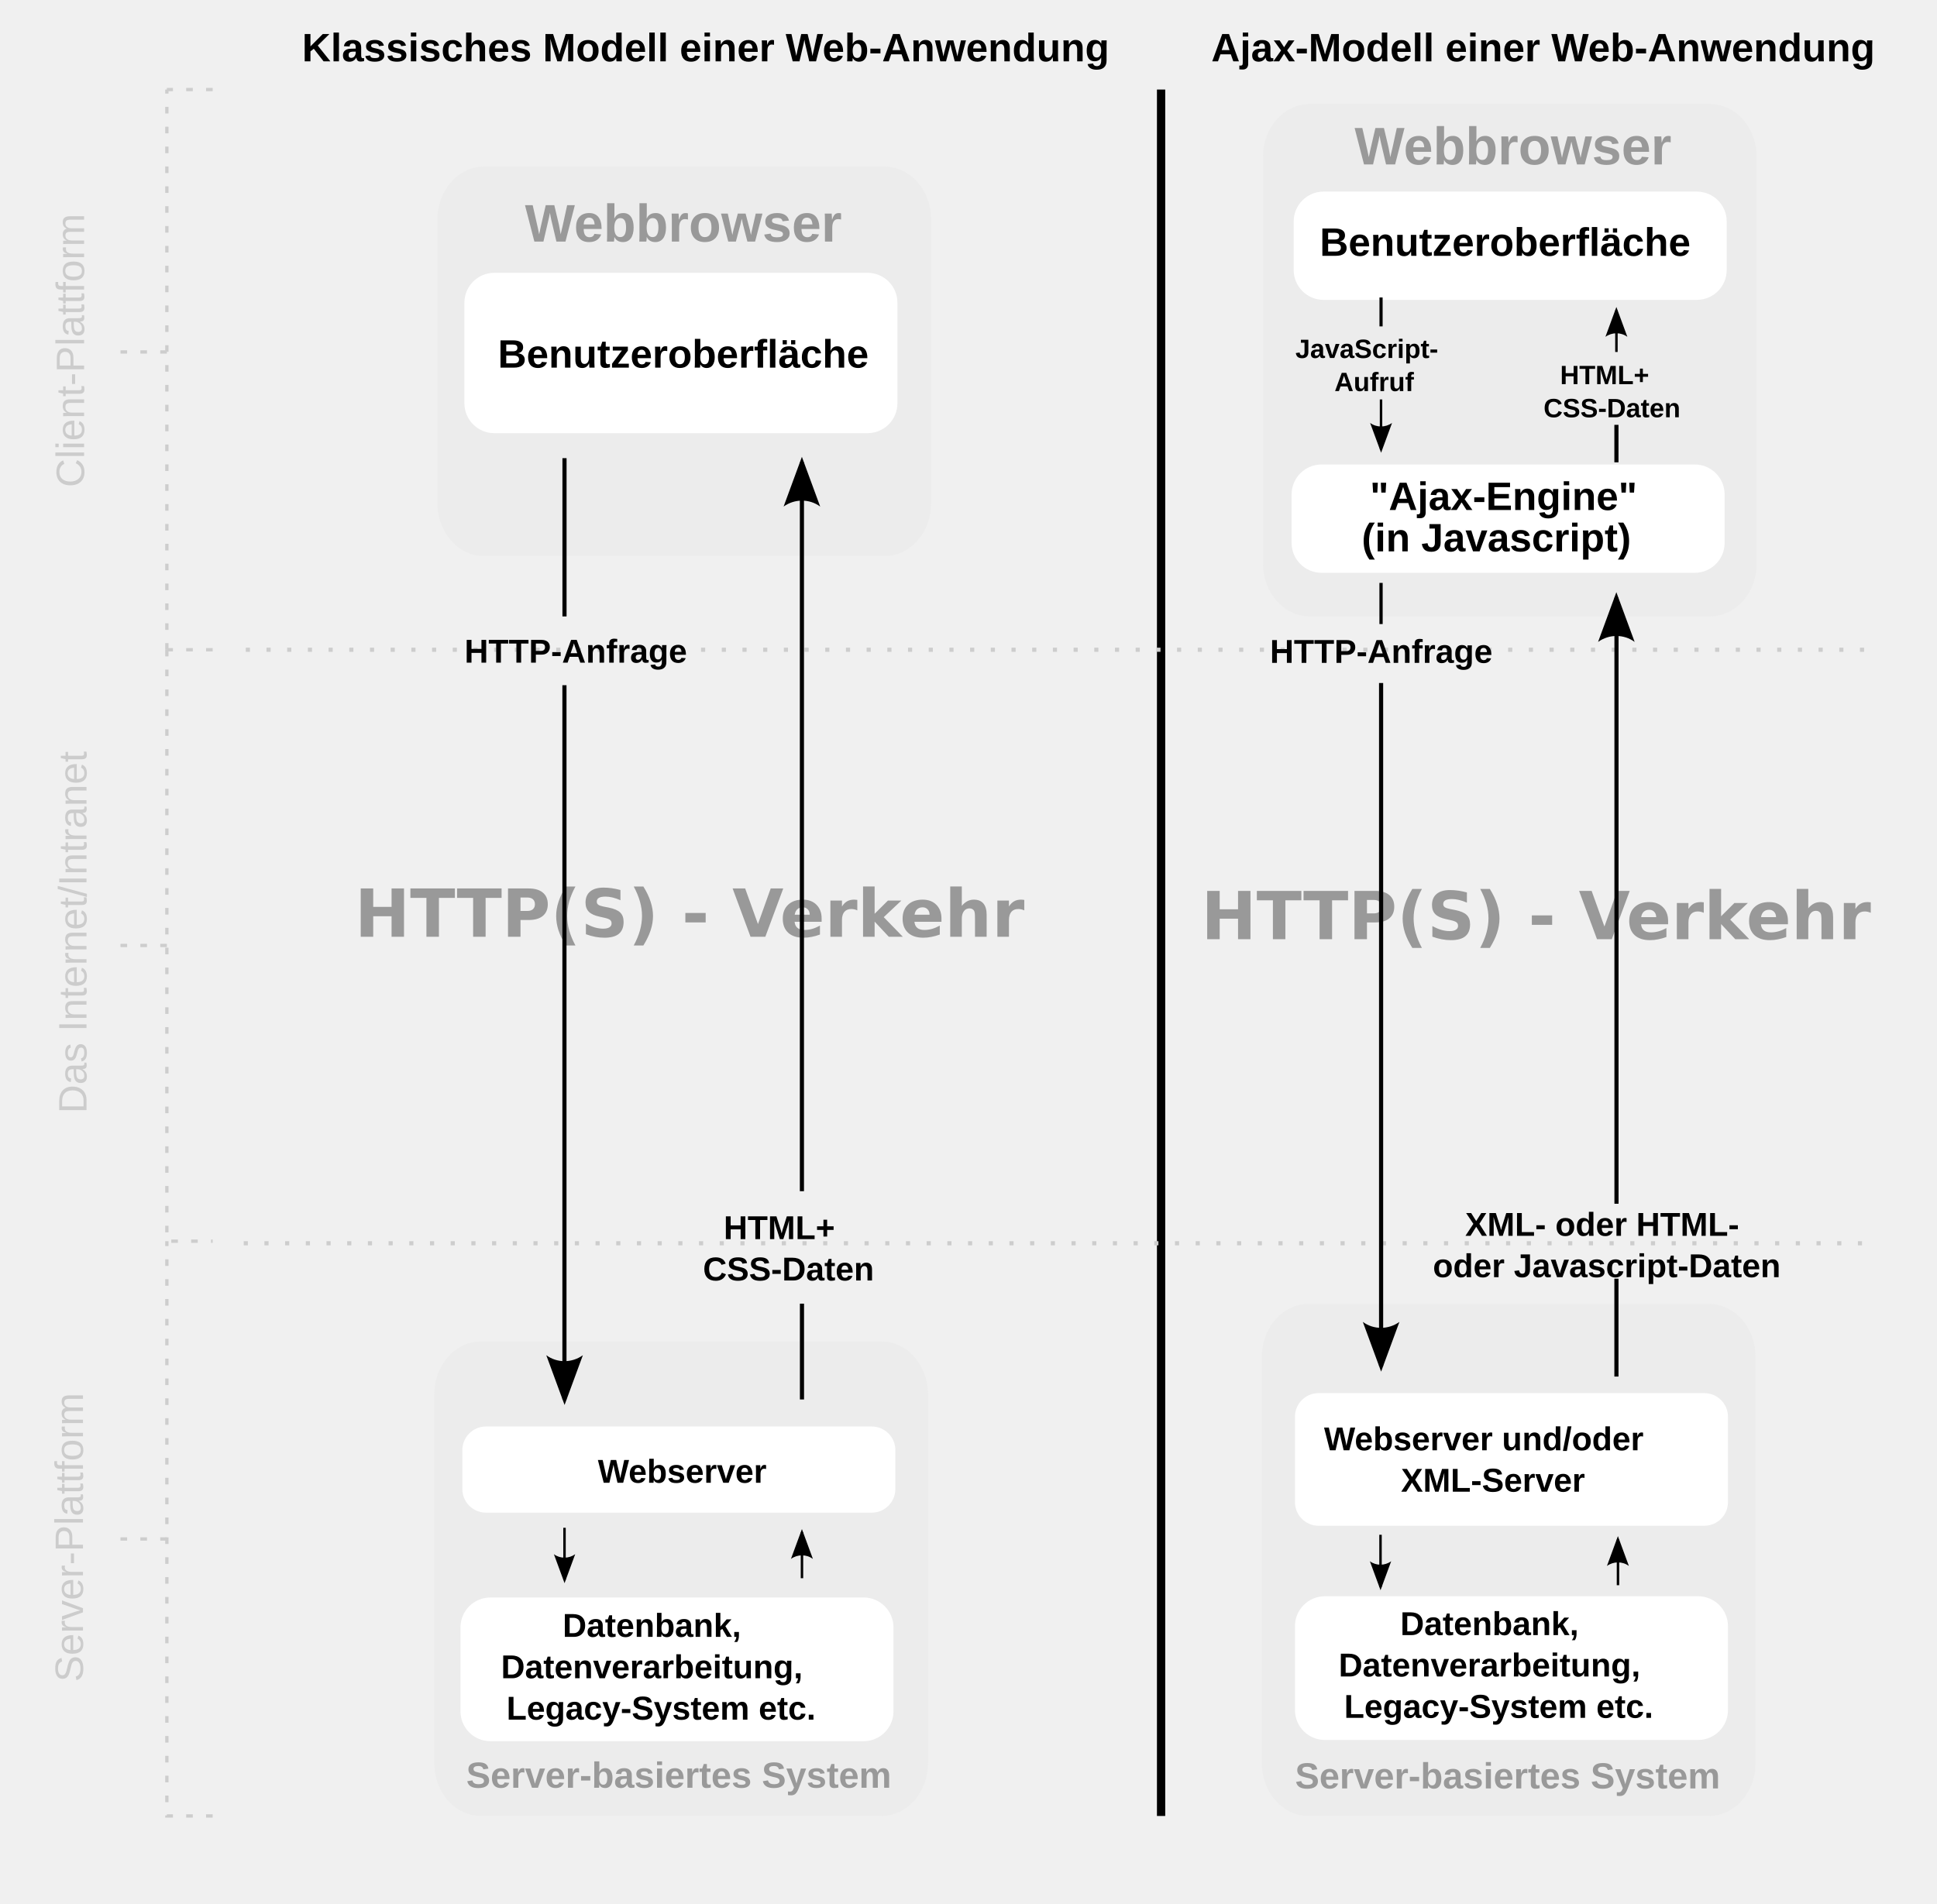
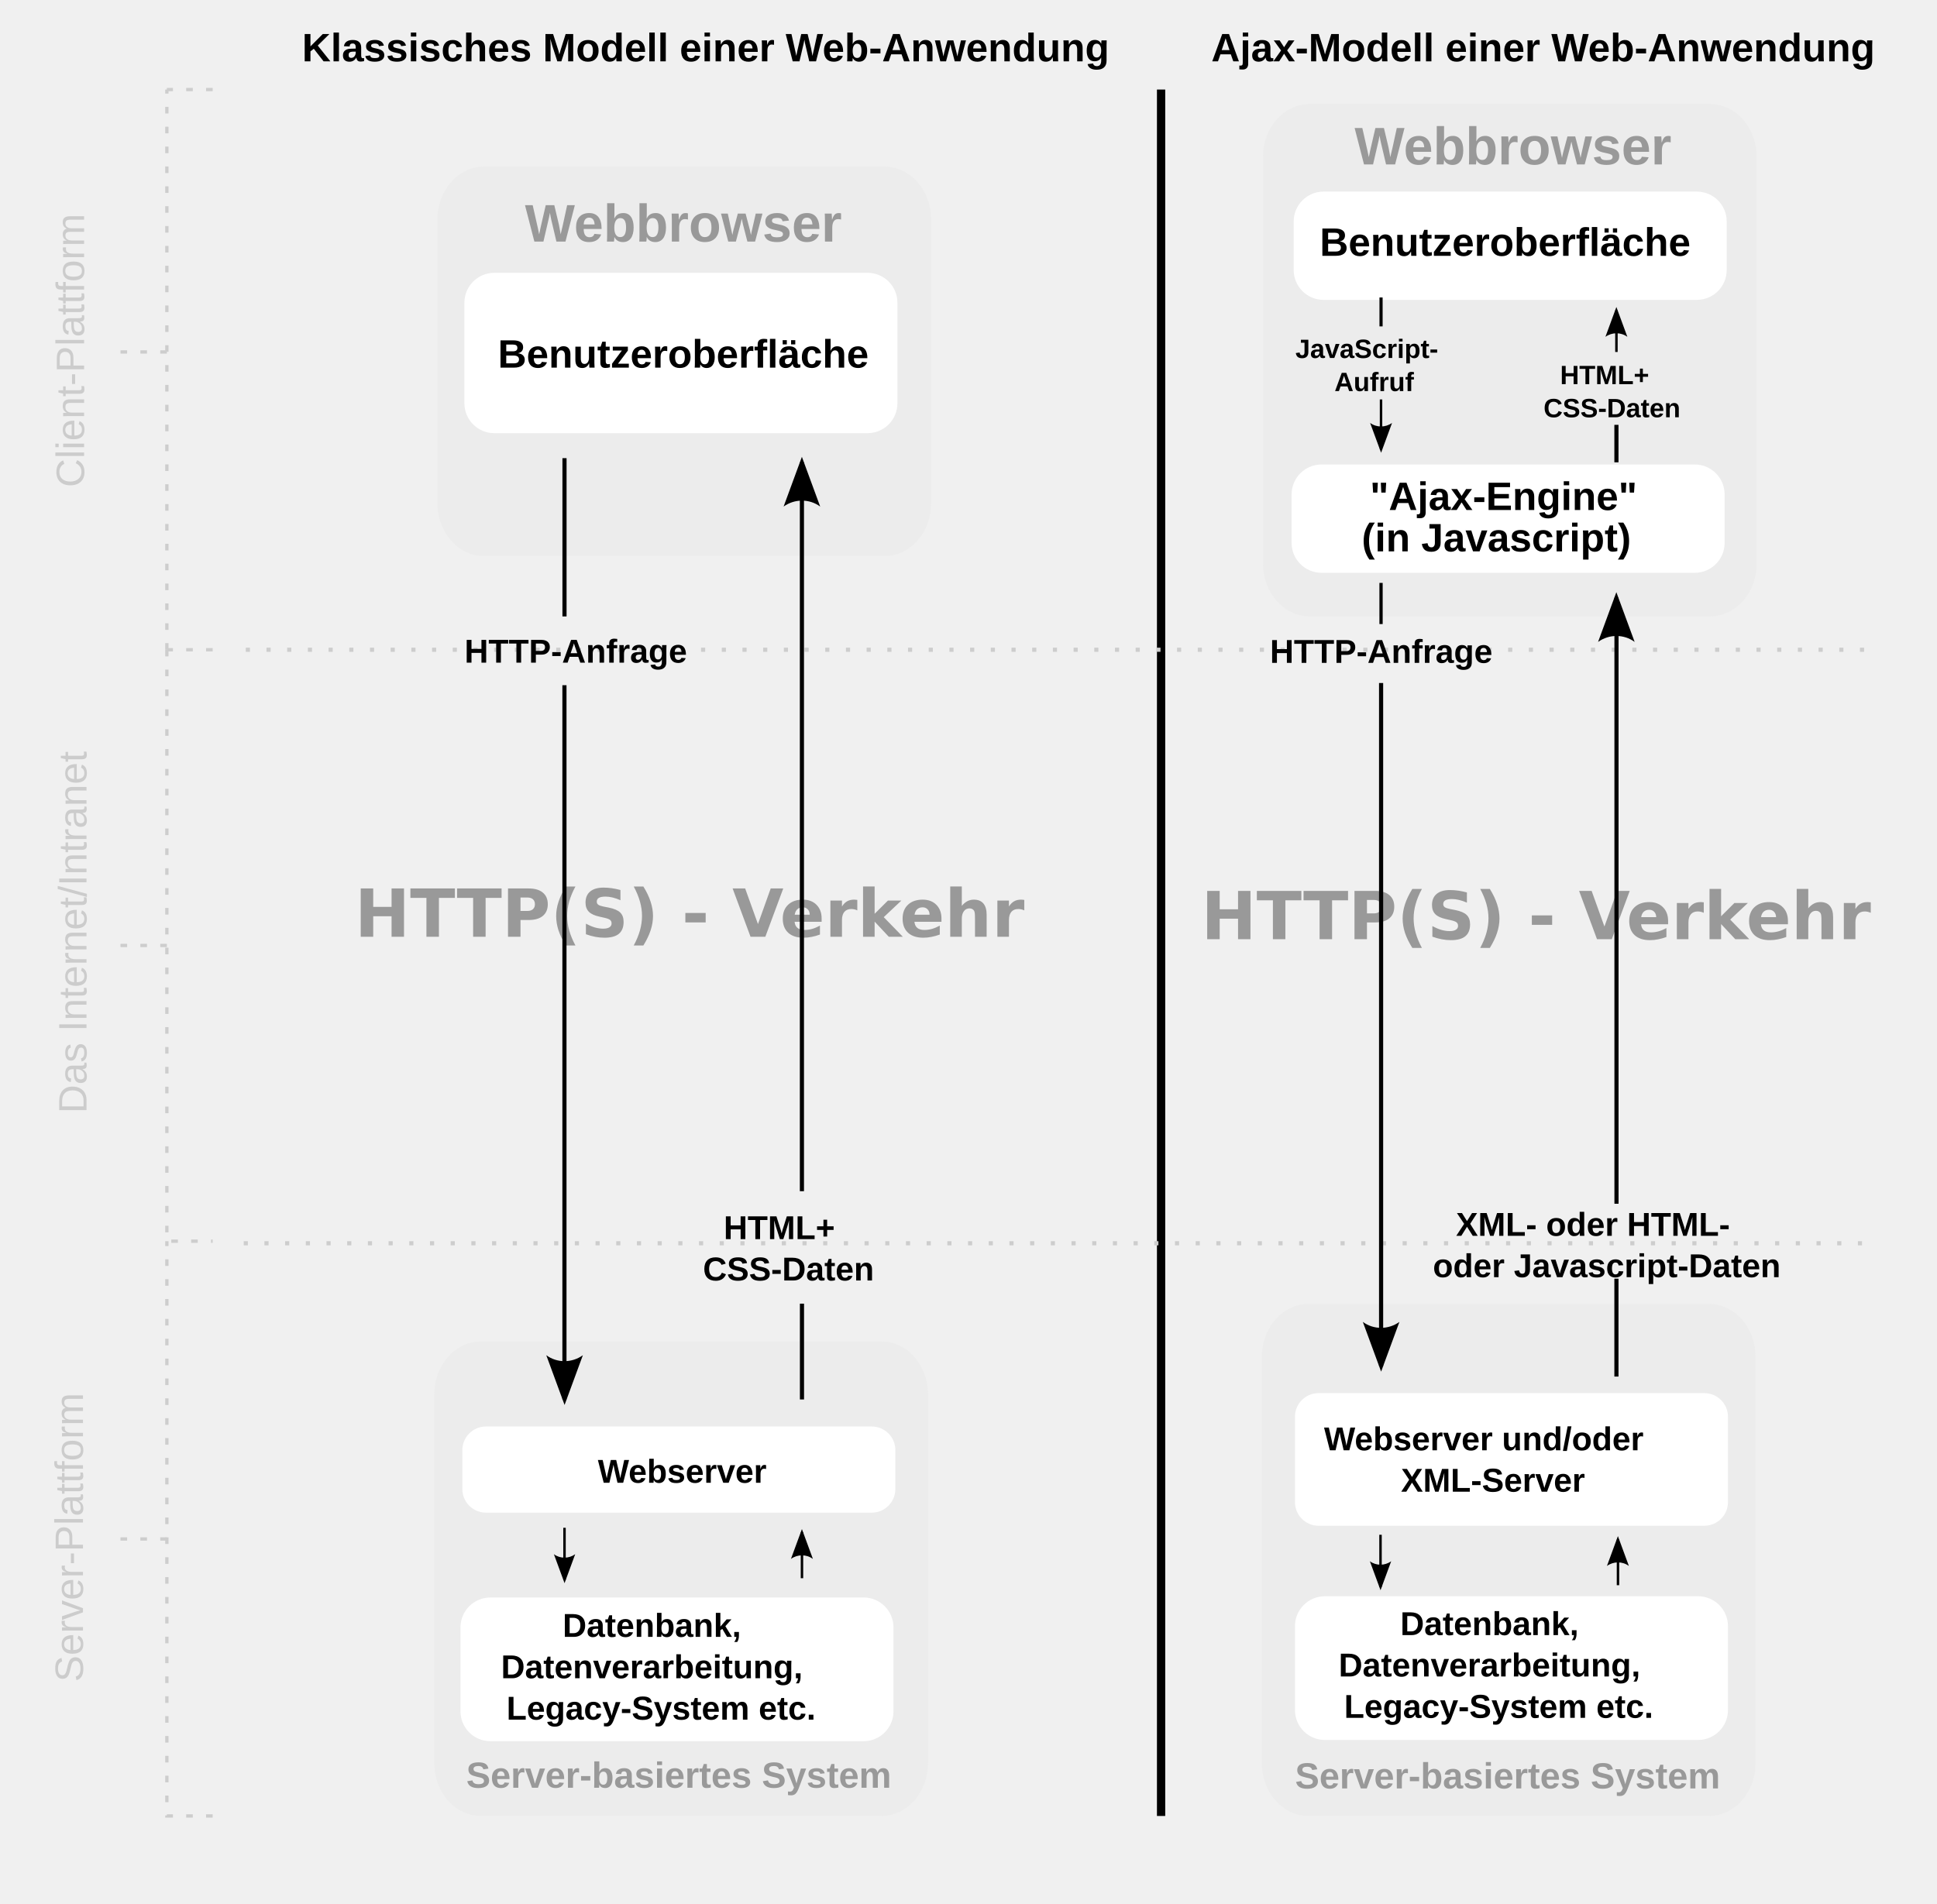
<svg xmlns="http://www.w3.org/2000/svg" version="1.0" width="468pt" height="460pt" viewBox="0 0 468 460" preserveAspectRatio="xMidYMid meet" id="svg2">
  <defs id="defs683">
    <marker orient="auto" refY="0.0" refX="0.0" id="Arrow2Lend" style="overflow:visible;">
      <path id="path8799" style="font-size:12.0;fill-rule:evenodd;stroke-width:0.625;stroke-linejoin:round;" d="M 8.719,4.034 L -2.207,0.016 L 8.719,-4.002 C 6.973,-1.63 6.983,1.616 8.719,4.034 z " transform="scale(1.1) rotate(180) translate(1,0)" />
    </marker>
  </defs>
  <text xml:space="preserve" style="font-size:9.6px;font-style:normal;font-variant:normal;font-weight:bold;font-stretch:normal;text-align:start;line-height:125%;writing-mode:lr-tb;text-anchor:start;fill:#000000;fill-opacity:1;stroke:none;stroke-width:1px;stroke-linecap:butt;stroke-linejoin:miter;stroke-opacity:1;font-family:Arial" x="72.976" y="14.821" id="text2837">
    <tspan id="tspan2839" x="72.976" y="14.821" style="font-size:9.6px;font-style:normal;font-variant:normal;font-weight:bold;font-stretch:normal;text-align:start;line-height:125%;writing-mode:lr-tb;text-anchor:start;font-family:Arial">Klassisches Modell einer Web-Anwendung</tspan>
  </text>
  <text xml:space="preserve" style="font-size:9.6px;font-style:normal;font-variant:normal;font-weight:bold;font-stretch:normal;text-align:start;line-height:125%;writing-mode:lr-tb;text-anchor:start;fill:#000000;fill-opacity:1;stroke:none;stroke-width:1px;stroke-linecap:butt;stroke-linejoin:miter;stroke-opacity:1;font-family:Arial" x="292.659" y="14.821" id="text2843">
    <tspan id="tspan2845" x="292.659" y="14.821" style="font-size:9.6px;font-style:normal;font-variant:normal;font-weight:bold;font-stretch:normal;text-align:start;line-height:125%;writing-mode:lr-tb;text-anchor:start;font-family:Arial">Ajax-Modell einer Web-Anwendung</tspan>
  </text>
  <path style="fill:none;fill-rule:evenodd;stroke:#000000;stroke-width:2;stroke-linecap:butt;stroke-linejoin:miter;stroke-miterlimit:4;stroke-dasharray:none;stroke-opacity:1" d="M 280.531,21.641 L 280.531,438.862" id="path2849" />
  <path style="fill:#eaeaea;fill-rule:evenodd;stroke:#cdcdcd;stroke-width:1;stroke-linecap:butt;stroke-linejoin:miter;stroke-opacity:1;fill-opacity:1;stroke-miterlimit:4;stroke-dasharray:1,4;stroke-dashoffset:0" d="M 59.387,157.024 L 452.954,157.024" id="path3828" />
  <path style="fill:#eaeaea;fill-opacity:1;fill-rule:evenodd;stroke:#cdcdcd;stroke-width:1;stroke-linecap:butt;stroke-linejoin:miter;stroke-miterlimit:4;stroke-dasharray:1,4;stroke-dashoffset:0;stroke-opacity:1" d="M 58.887,300.456 L 452.454,300.456" id="path4799" />
  <path style="fill:none;fill-rule:evenodd;stroke:#cdcdcd;stroke-width:0.8;stroke-linecap:butt;stroke-linejoin:miter;stroke-miterlimit:4;stroke-dasharray:1.6, 3.2;stroke-dashoffset:0;stroke-opacity:1" d="M 51.387,21.641 L 40.315,21.641" id="path4809" />
  <path style="fill:none;fill-rule:evenodd;stroke:#cdcdcd;stroke-width:0.8;stroke-linecap:butt;stroke-linejoin:miter;stroke-miterlimit:4;stroke-dasharray:1.6, 3.2;stroke-dashoffset:0;stroke-opacity:1" d="M 40.315,157.024 L 40.315,21.641" id="path4811" />
  <path style="fill:none;fill-rule:evenodd;stroke:#cdcdcd;stroke-width:0.8;stroke-linecap:butt;stroke-linejoin:miter;stroke-miterlimit:4;stroke-dasharray:1.6, 3.2;stroke-dashoffset:0;stroke-opacity:1" d="M 51.387,157.024 L 40.315,157.024" id="path4813" />
  <path style="fill:none;fill-rule:evenodd;stroke:#cdcdcd;stroke-width:0.8;stroke-linecap:butt;stroke-linejoin:miter;stroke-miterlimit:4;stroke-dasharray:1.6, 3.2;stroke-dashoffset:0;stroke-opacity:1" d="M 40.315,85.055 L 28.74,85.055" id="path4817" />
  <path style="fill:none;fill-rule:evenodd;stroke:#cdcdcd;stroke-width:0.8;stroke-linecap:butt;stroke-linejoin:miter;stroke-miterlimit:4;stroke-dasharray:1.6, 3.2;stroke-dashoffset:0;stroke-opacity:1" d="M 40.315,157.024 L 40.315,299.956 L 51.387,299.956" id="path4819" />
  <path style="fill:none;fill-rule:evenodd;stroke:#cdcdcd;stroke-width:0.8;stroke-linecap:butt;stroke-linejoin:miter;stroke-miterlimit:4;stroke-dasharray:1.6, 3.2;stroke-dashoffset:0;stroke-opacity:1" d="M 40.315,228.49 L 28.74,228.49" id="path4821" />
  <path style="fill:none;fill-rule:evenodd;stroke:#cdcdcd;stroke-width:0.8;stroke-linecap:butt;stroke-linejoin:miter;stroke-miterlimit:4;stroke-dasharray:1.6, 3.2;stroke-dashoffset:0;stroke-opacity:1" d="M 51.387,438.862 L 40.315,438.862 L 40.315,299.956" id="path4823" />
  <path style="fill:none;fill-rule:evenodd;stroke:#cdcdcd;stroke-width:0.8;stroke-linecap:butt;stroke-linejoin:miter;stroke-miterlimit:4;stroke-dasharray:1.6, 3.2;stroke-dashoffset:0;stroke-opacity:1" d="M 40.315,371.926 L 28.74,371.926" id="path4825" />
  <text xml:space="preserve" style="font-size:9.6px;font-style:normal;font-variant:normal;font-weight:normal;font-stretch:normal;text-align:start;line-height:125%;writing-mode:lr-tb;text-anchor:start;fill:#cccccc;fill-opacity:1;stroke:none;stroke-width:1px;stroke-linecap:butt;stroke-linejoin:miter;stroke-opacity:1;font-family:Arial" x="-117.767" y="20.321" id="text6765" transform="matrix(0,-1,1,0,0,0)">
    <tspan id="tspan6767" x="-117.767" y="20.321">Client-Plattform</tspan>
  </text>
  <text xml:space="preserve" style="font-size:9.6px;font-style:normal;font-variant:normal;font-weight:normal;font-stretch:normal;text-align:start;line-height:125%;writing-mode:lr-tb;text-anchor:start;fill:#cccccc;fill-opacity:1;stroke:none;stroke-width:1px;stroke-linecap:butt;stroke-linejoin:miter;stroke-opacity:1;font-family:Arial" x="-269.067" y="20.901" id="text6769" transform="matrix(0,-1,1,0,0,0)">
    <tspan id="tspan6771" x="-269.067" y="20.901">Das Internet/Intranet</tspan>
  </text>
  <text xml:space="preserve" style="font-size:9.6px;font-style:normal;font-variant:normal;font-weight:normal;font-stretch:normal;text-align:start;line-height:125%;writing-mode:lr-tb;text-anchor:start;fill:#cccccc;fill-opacity:1;stroke:none;stroke-width:1px;stroke-linecap:butt;stroke-linejoin:miter;stroke-opacity:1;font-family:Arial" x="-406.464" y="20.044" id="text6773" transform="matrix(0,-1,1,0,0,0)">
    <tspan id="tspan6775" x="-406.464" y="20.044">Server-Plattform</tspan>
  </text>
  <text xml:space="preserve" style="font-size:16px;font-style:normal;font-variant:normal;font-weight:bold;font-stretch:normal;text-align:start;line-height:125%;writing-mode:lr-tb;text-anchor:start;fill:#999999;fill-opacity:1;stroke:none;stroke-width:1px;stroke-linecap:butt;stroke-linejoin:miter;stroke-opacity:1;font-family:Bitstream Vera Sans" x="85.686" y="226.381" id="text7748">
    <tspan id="tspan7750" x="85.686" y="226.381">HTTP(S) - Verkehr</tspan>
  </text>
  <text xml:space="preserve" style="font-size:16px;font-style:normal;font-variant:normal;font-weight:bold;font-stretch:normal;text-align:start;line-height:125%;writing-mode:lr-tb;text-anchor:start;fill:#999999;fill-opacity:1;stroke:none;stroke-width:1px;stroke-linecap:butt;stroke-linejoin:miter;stroke-opacity:1;font-family:Bitstream Vera Sans" x="290.204" y="226.971" id="text7752">
    <tspan id="tspan7754" x="290.204" y="226.971">HTTP(S) - Verkehr</tspan>
  </text>
  <rect style="fill:#ececec;fill-opacity:1;stroke:none;stroke-width:1.25;stroke-miterlimit:4;stroke-dasharray:1.25, 5;stroke-dashoffset:0;stroke-opacity:1" id="rect7756" width="119.278" height="94.114" x="105.689" y="40.263" rx="11.257" ry="12.758" />
  <rect style="fill:#ffffff;fill-opacity:1;stroke:none;stroke-width:1.25;stroke-miterlimit:4;stroke-dasharray:1.25, 5;stroke-dashoffset:0;stroke-opacity:1" id="rect8731" width="104.619" height="38.753" x="112.205" y="65.93" rx="7.222" ry="7.222" />
  <text xml:space="preserve" style="font-size:9.6px;font-style:normal;font-variant:normal;font-weight:bold;font-stretch:normal;text-align:start;line-height:125%;writing-mode:lr-tb;text-anchor:start;fill:#000000;fill-opacity:1;stroke:none;stroke-width:1px;stroke-linecap:butt;stroke-linejoin:miter;stroke-opacity:1;font-family:Arial" x="120.284" y="88.844" id="text8733">
    <tspan id="tspan8735" x="120.284" y="88.844">Benutzeroberfläche</tspan>
  </text>
  <text xml:space="preserve" style="font-size:12.8px;font-style:normal;font-variant:normal;font-weight:bold;font-stretch:normal;text-align:start;line-height:125%;writing-mode:lr-tb;text-anchor:start;fill:#999999;fill-opacity:1;stroke:none;stroke-width:1px;stroke-linecap:butt;stroke-linejoin:miter;stroke-opacity:1;font-family:Arial" x="126.827" y="58.381" id="text8737">
    <tspan id="tspan8739" x="126.827" y="58.381">Webbrowser</tspan>
  </text>
  <rect style="fill:#ececec;fill-opacity:1;stroke:none;stroke-width:1.25;stroke-miterlimit:4;stroke-dasharray:1.25, 5;stroke-dashoffset:0;stroke-opacity:1" id="rect8741" width="119.278" height="114.675" x="104.934" y="324.188" rx="11.257" ry="12.758" />
  <rect style="fill:#ffffff;fill-opacity:1;stroke:none;stroke-width:1.25;stroke-miterlimit:4;stroke-dasharray:1.25, 5;stroke-dashoffset:0;stroke-opacity:1" id="rect8743" width="104.619" height="20.823" x="111.708" y="344.74" rx="5.712" ry="5.712" />
  <rect style="fill:#ffffff;fill-opacity:1;stroke:none;stroke-width:1.25;stroke-miterlimit:4;stroke-dasharray:1.25, 5;stroke-dashoffset:0;stroke-opacity:1" id="rect8745" width="104.619" height="34.726" x="111.257" y="386.063" rx="7.222" ry="7.222" />
  <text xml:space="preserve" style="font-size:8.8px;font-style:normal;font-variant:normal;font-weight:bold;font-stretch:normal;text-align:start;line-height:100%;writing-mode:lr-tb;text-anchor:start;fill:#999999;fill-opacity:1;stroke:none;stroke-width:1px;stroke-linecap:butt;stroke-linejoin:miter;stroke-opacity:1;font-family:Arial" x="112.646" y="432.042" id="text8747">
    <tspan id="tspan8749" x="112.646" y="432.042">Server-basiertes System</tspan>
  </text>
  <text xml:space="preserve" style="font-size:8px;font-style:normal;font-variant:normal;font-weight:bold;font-stretch:normal;text-align:center;line-height:125%;writing-mode:lr;text-anchor:middle;fill:#000000;fill-opacity:1;stroke:none;stroke-width:1px;stroke-linecap:butt;stroke-linejoin:miter;stroke-opacity:1;font-family:Arial" x="163.063" y="395.58" id="text8751">
    <tspan id="tspan8753" x="163.063" y="395.58">Datenbank,</tspan>
    <tspan x="163.063" y="405.58" id="tspan8755">Datenverarbeitung,</tspan>
    <tspan x="163.063" y="415.58" id="tspan8757">Legacy-System etc.</tspan>
  </text>
  <text xml:space="preserve" style="font-size:8px;font-style:normal;font-variant:normal;font-weight:bold;font-stretch:normal;text-align:start;line-height:125%;writing-mode:lr-tb;text-anchor:start;fill:#000000;fill-opacity:1;stroke:none;stroke-width:1px;stroke-linecap:butt;stroke-linejoin:miter;stroke-opacity:1;font-family:Arial" x="144.442" y="358.337" id="text8759">
    <tspan id="tspan8761" x="144.442" y="358.337">Webserver</tspan>
  </text>
  <text xml:space="preserve" style="font-size:8px;font-style:normal;font-variant:normal;font-weight:bold;font-stretch:normal;text-align:start;line-height:125%;writing-mode:lr-tb;text-anchor:start;fill:#000000;fill-opacity:1;stroke:none;stroke-width:1px;stroke-linecap:butt;stroke-linejoin:miter;stroke-opacity:1;font-family:Arial" x="112.232" y="160.141" id="text8767">
    <tspan id="tspan8769" x="112.232" y="160.141">HTTP-Anfrage</tspan>
  </text>
  <path style="fill:none;fill-rule:evenodd;stroke:#000000;stroke-width:1px;stroke-linecap:butt;stroke-linejoin:miter;stroke-opacity:1" d="M 136.389,110.722 L 136.389,148.972" id="path8771" />
  <g id="g2280">
    <path style="fill:#000000;fill-opacity:1;fill-rule:evenodd;stroke:none;stroke-width:1px;stroke-linecap:butt;stroke-linejoin:miter;stroke-opacity:1" d="M 135.875,165.594 L 135.875,338.219 L 136.875,338.219 L 136.875,165.594 L 135.875,165.594 z " id="path8773" />
    <path d="M 140.827,327.515 L 136.407,339.534 L 131.988,327.515 C 134.597,329.435 138.167,329.424 140.827,327.515 z " style="font-size:12px;fill-rule:evenodd;stroke-width:0.625;stroke-linejoin:round" id="path2286" />
  </g>
  <text xml:space="preserve" style="font-size:8px;font-style:normal;font-variant:normal;font-weight:bold;font-stretch:normal;text-align:center;line-height:125%;writing-mode:lr-tb;text-anchor:middle;fill:#000000;fill-opacity:1;stroke:none;stroke-width:1px;stroke-linecap:butt;stroke-linejoin:miter;stroke-opacity:1;font-family:Arial" x="193.847" y="299.455" id="text8973">
    <tspan id="tspan8975" x="193.847" y="299.455">HTML+</tspan>
    <tspan x="193.847" y="309.455" id="tspan8977">CSS-Daten</tspan>
  </text>
  <path style="fill:none;fill-rule:evenodd;stroke:#000000;stroke-width:1px;stroke-linecap:butt;stroke-linejoin:miter;stroke-opacity:1" d="M 193.764,338.206 L 193.764,315.055" id="path8979" />
  <g id="g2272">
    <path style="fill:#000000;fill-opacity:1;fill-rule:evenodd;stroke:none;stroke-width:1px;stroke-linecap:butt;stroke-linejoin:miter;stroke-opacity:1" d="M 193.25,111.719 L 193.25,287.875 L 194.25,287.875 L 194.25,111.719 L 193.25,111.719 z " id="path8981" />
    <path d="M 189.327,122.419 L 193.746,110.401 L 198.166,122.419 C 195.556,120.499 191.986,120.51 189.327,122.419 z " style="font-size:12px;fill-rule:evenodd;stroke-width:0.625;stroke-linejoin:round" id="path2278" />
  </g>
  <rect style="fill:#ececec;fill-opacity:1;stroke:none;stroke-width:1.25;stroke-miterlimit:4;stroke-dasharray:1.25, 5;stroke-dashoffset:0;stroke-opacity:1" id="rect8983" width="119.278" height="123.807" x="305.151" y="25.145" rx="11.257" ry="12.758" />
  <text xml:space="preserve" style="font-size:12.8px;font-style:normal;font-variant:normal;font-weight:bold;font-stretch:normal;text-align:start;line-height:125%;writing-mode:lr-tb;text-anchor:start;fill:#999999;fill-opacity:1;stroke:none;stroke-width:1px;stroke-linecap:butt;stroke-linejoin:miter;stroke-opacity:1;font-family:Arial" x="327.277" y="39.736" id="text8985">
    <tspan id="tspan8987" x="327.277" y="39.736">Webbrowser</tspan>
  </text>
  <rect style="fill:#ffffff;fill-opacity:1;stroke:none;stroke-width:1.25;stroke-miterlimit:4;stroke-dasharray:1.25, 5;stroke-dashoffset:0;stroke-opacity:1" id="rect8989" width="104.619" height="26.171" x="312.57" y="46.302" rx="7.222" ry="7.222" />
  <rect style="fill:#ffffff;fill-opacity:1;stroke:none;stroke-width:1.25;stroke-miterlimit:4;stroke-dasharray:1.25, 5;stroke-dashoffset:0;stroke-opacity:1" id="rect8991" width="104.619" height="26.171" x="312.067" y="112.255" rx="7.222" ry="7.222" />
  <text xml:space="preserve" style="font-size:9.6px;font-style:normal;font-variant:normal;font-weight:bold;font-stretch:normal;text-align:start;line-height:125%;writing-mode:lr-tb;text-anchor:start;fill:#000000;fill-opacity:1;stroke:none;stroke-width:1px;stroke-linecap:butt;stroke-linejoin:miter;stroke-opacity:1;font-family:Arial" x="318.861" y="61.819" id="text8993">
    <tspan id="tspan8995" x="318.861" y="61.819">Benutzeroberfläche</tspan>
  </text>
  <text xml:space="preserve" style="font-size:9.6px;font-style:normal;font-variant:normal;font-weight:bold;font-stretch:normal;text-align:start;line-height:125%;writing-mode:lr-tb;text-anchor:start;fill:#000000;fill-opacity:1;stroke:none;stroke-width:1px;stroke-linecap:butt;stroke-linejoin:miter;stroke-opacity:1;font-family:Arial" x="338.993" y="128.252" id="text8997">
    <tspan id="tspan8999" x="330.993" y="123.252">"Ajax-Engine"</tspan>
  </text>
  <text xml:space="preserve" style="font-size:9.6px;font-style:normal;font-variant:normal;font-weight:bold;font-stretch:normal;text-align:start;line-height:125%;writing-mode:lr-tb;text-anchor:start;fill:#000000;fill-opacity:1;stroke:none;stroke-width:1px;stroke-linecap:butt;stroke-linejoin:miter;stroke-opacity:1;font-family:Arial" x="310.993" y="138.252" id="text8997">
    <tspan id="tspan8999" x="328.993" y="133.252">(in Javascript)</tspan>
  </text>
  <text xml:space="preserve" style="font-size:6.4px;font-style:normal;font-variant:normal;font-weight:bold;font-stretch:normal;text-align:center;line-height:125%;writing-mode:lr-tb;text-anchor:middle;fill:#000000;fill-opacity:1;stroke:none;stroke-width:1px;stroke-linecap:butt;stroke-linejoin:miter;stroke-opacity:1;font-family:Arial" x="334.683" y="86.514" id="text9001">
    <tspan id="tspan9003" x="334.683" y="86.514">JavaScript-</tspan>
    <tspan x="334.683" y="94.514" id="tspan9005">Aufruf</tspan>
  </text>
  <path style="fill:none;fill-rule:evenodd;stroke:#000000;stroke-width:0.761px;stroke-linecap:butt;stroke-linejoin:miter;stroke-opacity:1" d="M 333.676,71.888 L 333.676,78.879" id="path9011" />
  <g id="g2304">
    <path style="fill:#000000;fill-opacity:1;fill-rule:evenodd;stroke:none;stroke-width:0.6;stroke-linecap:butt;stroke-linejoin:miter;stroke-miterlimit:4;stroke-dasharray:none;stroke-opacity:1" d="M 333.375,96.531 L 333.375,108.625 L 333.969,108.625 L 333.969,96.531 L 333.375,96.531 z " id="path9013" />
    <path d="M 336.338,102.205 L 333.687,109.416 L 331.035,102.205 C 332.601,103.357 334.743,103.35 336.338,102.205 z " style="font-size:12px;fill-rule:evenodd;stroke-width:0.625;stroke-linejoin:round" id="path2310" />
  </g>
  <text xml:space="preserve" style="font-size:6.4px;font-style:normal;font-variant:normal;font-weight:bold;font-stretch:normal;text-align:center;line-height:125%;writing-mode:lr-tb;text-anchor:middle;fill:#000000;fill-opacity:1;stroke:none;stroke-width:1px;stroke-linecap:butt;stroke-linejoin:miter;stroke-opacity:1;font-family:Arial" x="392.139" y="92.836" id="text9984">
    <tspan id="tspan9986" x="392.139" y="92.836">HTML+</tspan>
    <tspan x="392.139" y="100.836" id="tspan9988">CSS-Daten</tspan>
  </text>
  <path style="fill:none;fill-rule:evenodd;stroke:#000000;stroke-width:1px;stroke-linecap:butt;stroke-linejoin:miter;stroke-opacity:1" d="M 390.547,111.729 L 390.547,102.67" id="path9992" />
  <g id="g2312">
    <path style="fill:#000000;fill-opacity:1;fill-rule:evenodd;stroke:none;stroke-width:0.6;stroke-linecap:butt;stroke-linejoin:miter;stroke-miterlimit:4;stroke-dasharray:none;stroke-opacity:1" d="M 390.25,75 L 390.25,85.062 L 390.844,85.062 L 390.844,75 L 390.25,75 z " id="path9994" />
    <path d="M 387.885,81.403 L 390.536,74.192 L 393.188,81.403 C 391.623,80.251 389.481,80.258 387.885,81.403 z " style="font-size:12px;fill-rule:evenodd;stroke-width:0.625;stroke-linejoin:round" id="path2318" />
  </g>
  <rect style="fill:#ececec;fill-opacity:1;stroke:none;stroke-width:1.25;stroke-miterlimit:4;stroke-dasharray:1.25, 5;stroke-dashoffset:0;stroke-opacity:1" id="rect9996" width="119.278" height="123.734" x="304.876" y="315.129" rx="11.257" ry="12.758" />
  <rect style="fill:#ffffff;fill-opacity:1;stroke:none;stroke-width:1.25;stroke-miterlimit:4;stroke-dasharray:1.25, 5;stroke-dashoffset:0;stroke-opacity:1" id="rect9998" width="104.619" height="32.053" x="312.876" y="336.673" rx="5.712" ry="5.712" />
  <rect style="fill:#ffffff;fill-opacity:1;stroke:none;stroke-width:1.25;stroke-miterlimit:4;stroke-dasharray:1.25, 5;stroke-dashoffset:0;stroke-opacity:1" id="rect10000" width="104.619" height="34.726" x="312.876" y="385.766" rx="7.222" ry="7.222" />
  <text xml:space="preserve" style="font-size:8.8px;font-style:normal;font-variant:normal;font-weight:bold;font-stretch:normal;text-align:start;line-height:100%;writing-mode:lr-tb;text-anchor:start;fill:#999999;fill-opacity:1;stroke:none;stroke-width:1px;stroke-linecap:butt;stroke-linejoin:miter;stroke-opacity:1;font-family:Arial" x="312.899" y="432.21" id="text10002">
    <tspan id="tspan10004" x="312.899" y="432.21">Server-basiertes System</tspan>
  </text>
  <text xml:space="preserve" style="font-size:8px;font-style:normal;font-variant:normal;font-weight:bold;font-stretch:normal;text-align:center;line-height:125%;writing-mode:lr-tb;text-anchor:middle;fill:#000000;fill-opacity:1;stroke:none;stroke-width:1px;stroke-linecap:butt;stroke-linejoin:miter;stroke-opacity:1;font-family:Arial" x="365.442" y="395.151" id="text10006">
    <tspan id="tspan10008" x="365.442" y="395.151">Datenbank,</tspan>
    <tspan x="365.442" y="405.151" id="tspan10010">Datenverarbeitung,</tspan>
    <tspan x="365.442" y="415.151" id="tspan10012">Legacy-System etc.</tspan>
  </text>
  <text xml:space="preserve" style="font-size:8px;font-style:normal;font-variant:normal;font-weight:bold;font-stretch:normal;text-align:center;line-height:125%;writing-mode:lr-tb;text-anchor:middle;fill:#000000;fill-opacity:1;stroke:none;stroke-width:1px;stroke-linecap:butt;stroke-linejoin:miter;stroke-opacity:1;font-family:Arial" x="364.049" y="350.494" id="text10016">
    <tspan id="tspan10018" x="364.049" y="350.494">Webserver und/oder</tspan>
    <tspan x="364.049" y="360.494" id="tspan11966">XML-Server</tspan>
  </text>
  <g id="g2288">
    <path style="fill:#000000;fill-opacity:1;fill-rule:evenodd;stroke:none;stroke-width:0.582;stroke-linecap:butt;stroke-linejoin:miter;stroke-miterlimit:4;stroke-dasharray:none;stroke-opacity:1" d="M 136.094,369.219 L 136.094,381.844 L 136.688,381.844 L 136.688,369.219 L 136.094,369.219 z " id="path10020" />
    <path d="M 138.974,375.603 L 136.4,382.602 L 133.826,375.603 C 135.345,376.721 137.425,376.714 138.974,375.603 z " style="font-size:12px;fill-rule:evenodd;stroke-width:0.625;stroke-linejoin:round" id="path2294" />
  </g>
  <g id="g2296">
    <path style="fill:#000000;fill-opacity:1;fill-rule:evenodd;stroke:none;stroke-width:0.6;stroke-linecap:butt;stroke-linejoin:miter;stroke-miterlimit:4;stroke-dasharray:none;stroke-opacity:1" d="M 193.469,370.312 L 193.469,381.406 L 194.062,381.406 L 194.062,370.312 L 193.469,370.312 z " id="path10991" />
    <path d="M 191.101,376.74 L 193.753,369.529 L 196.405,376.74 C 194.839,375.588 192.697,375.594 191.101,376.74 z " style="font-size:12px;fill-rule:evenodd;stroke-width:0.625;stroke-linejoin:round" id="path2302" />
  </g>
  <g id="g2336">
    <path style="fill:#000000;fill-opacity:1;fill-rule:evenodd;stroke:none;stroke-width:0.582;stroke-linecap:butt;stroke-linejoin:miter;stroke-miterlimit:4;stroke-dasharray:none;stroke-opacity:1" d="M 333.25,370.906 L 333.25,383.531 L 333.844,383.531 L 333.844,370.906 L 333.25,370.906 z " id="path11962" />
    <path d="M 336.125,377.305 L 333.551,384.304 L 330.977,377.305 C 332.497,378.423 334.576,378.417 336.125,377.305 z " style="font-size:12px;fill-rule:evenodd;stroke-width:0.625;stroke-linejoin:round" id="path2342" />
  </g>
  <g id="g2344">
    <path style="fill:#000000;fill-opacity:1;fill-rule:evenodd;stroke:none;stroke-width:0.6;stroke-linecap:butt;stroke-linejoin:miter;stroke-miterlimit:4;stroke-dasharray:none;stroke-opacity:1" d="M 390.625,372.031 L 390.625,383.094 L 391.219,383.094 L 391.219,372.031 L 390.625,372.031 z " id="path11964" />
    <path d="M 388.253,378.442 L 390.905,371.231 L 393.556,378.442 C 391.991,377.29 389.849,377.297 388.253,378.442 z " style="font-size:12px;fill-rule:evenodd;stroke-width:0.625;stroke-linejoin:round" id="path2350" />
  </g>
  <text xml:space="preserve" style="font-size:8px;font-style:normal;font-variant:normal;font-weight:bold;font-stretch:normal;text-align:start;line-height:125%;writing-mode:lr-tb;text-anchor:start;fill:#000000;fill-opacity:1;stroke:none;stroke-width:1px;stroke-linecap:butt;stroke-linejoin:miter;stroke-opacity:1;font-family:Arial" x="306.832" y="160.191" id="text11968">
    <tspan id="tspan11970" x="306.832" y="160.191">HTTP-Anfrage</tspan>
  </text>
  <text xml:space="preserve" style="font-size:8px;font-style:normal;font-variant:normal;font-weight:bold;font-stretch:normal;text-align:center;line-height:125%;writing-mode:lr-tb;text-anchor:middle;fill:#000000;fill-opacity:1;stroke:none;stroke-width:1px;stroke-linecap:butt;stroke-linejoin:miter;stroke-opacity:1;font-family:Arial" x="391.545" y="302.655" id="text11972">
    <tspan x="391.545" y="298.655" id="tspan11976">XML- oder HTML- </tspan>
-   </text>
-   <text xml:space="preserve" style="font-size:8px;font-style:normal;font-variant:normal;font-weight:bold;font-stretch:normal;text-align:center;line-height:125%;writing-mode:lr-tb;text-anchor:middle;fill:#000000;fill-opacity:1;stroke:none;stroke-width:1px;stroke-linecap:butt;stroke-linejoin:miter;stroke-opacity:1;font-family:Arial" x="391.545" y="302.655" id="text11972">
    <tspan x="391.545" y="308.655" id="tspan11976">oder Javascript-Daten</tspan>
  </text>
  <path style="fill:none;fill-rule:evenodd;stroke:#000000;stroke-width:1px;stroke-linecap:butt;stroke-linejoin:miter;stroke-opacity:1" d="M 390.547,332.67 L 390.547,309.015" id="path11980" />
  <g id="g2320">
    <path style="fill:#000000;fill-opacity:1;fill-rule:evenodd;stroke:none;stroke-width:1px;stroke-linecap:butt;stroke-linejoin:miter;stroke-opacity:1" d="M 390.062,144.438 L 390.062,290.906 L 391.062,290.906 L 391.062,144.438 L 390.062,144.438 z " id="path11982" />
    <path d="M 386.11,155.132 L 390.529,143.114 L 394.949,155.132 C 392.34,153.212 388.77,153.223 386.11,155.132 z " style="font-size:12px;fill-rule:evenodd;stroke-width:0.625;stroke-linejoin:round" id="path2326" />
  </g>
  <path style="fill:none;fill-rule:evenodd;stroke:#000000;stroke-width:0.786px;stroke-linecap:butt;stroke-linejoin:miter;stroke-opacity:1" d="M 333.676,140.87 L 333.676,150.815" id="path12953" />
  <g id="g2328">
    <path style="fill:#000000;fill-opacity:1;fill-rule:evenodd;stroke:none;stroke-width:1px;stroke-linecap:butt;stroke-linejoin:miter;stroke-opacity:1" d="M 333.188,165.062 L 333.188,330.156 L 334.188,330.156 L 334.188,165.062 L 333.188,165.062 z " id="path12955" />
    <path d="M 338.113,319.463 L 333.694,331.481 L 329.274,319.463 C 331.884,321.383 335.453,321.372 338.113,319.463 z " style="font-size:12px;fill-rule:evenodd;stroke-width:0.625;stroke-linejoin:round" id="path2334" />
  </g>
</svg>
